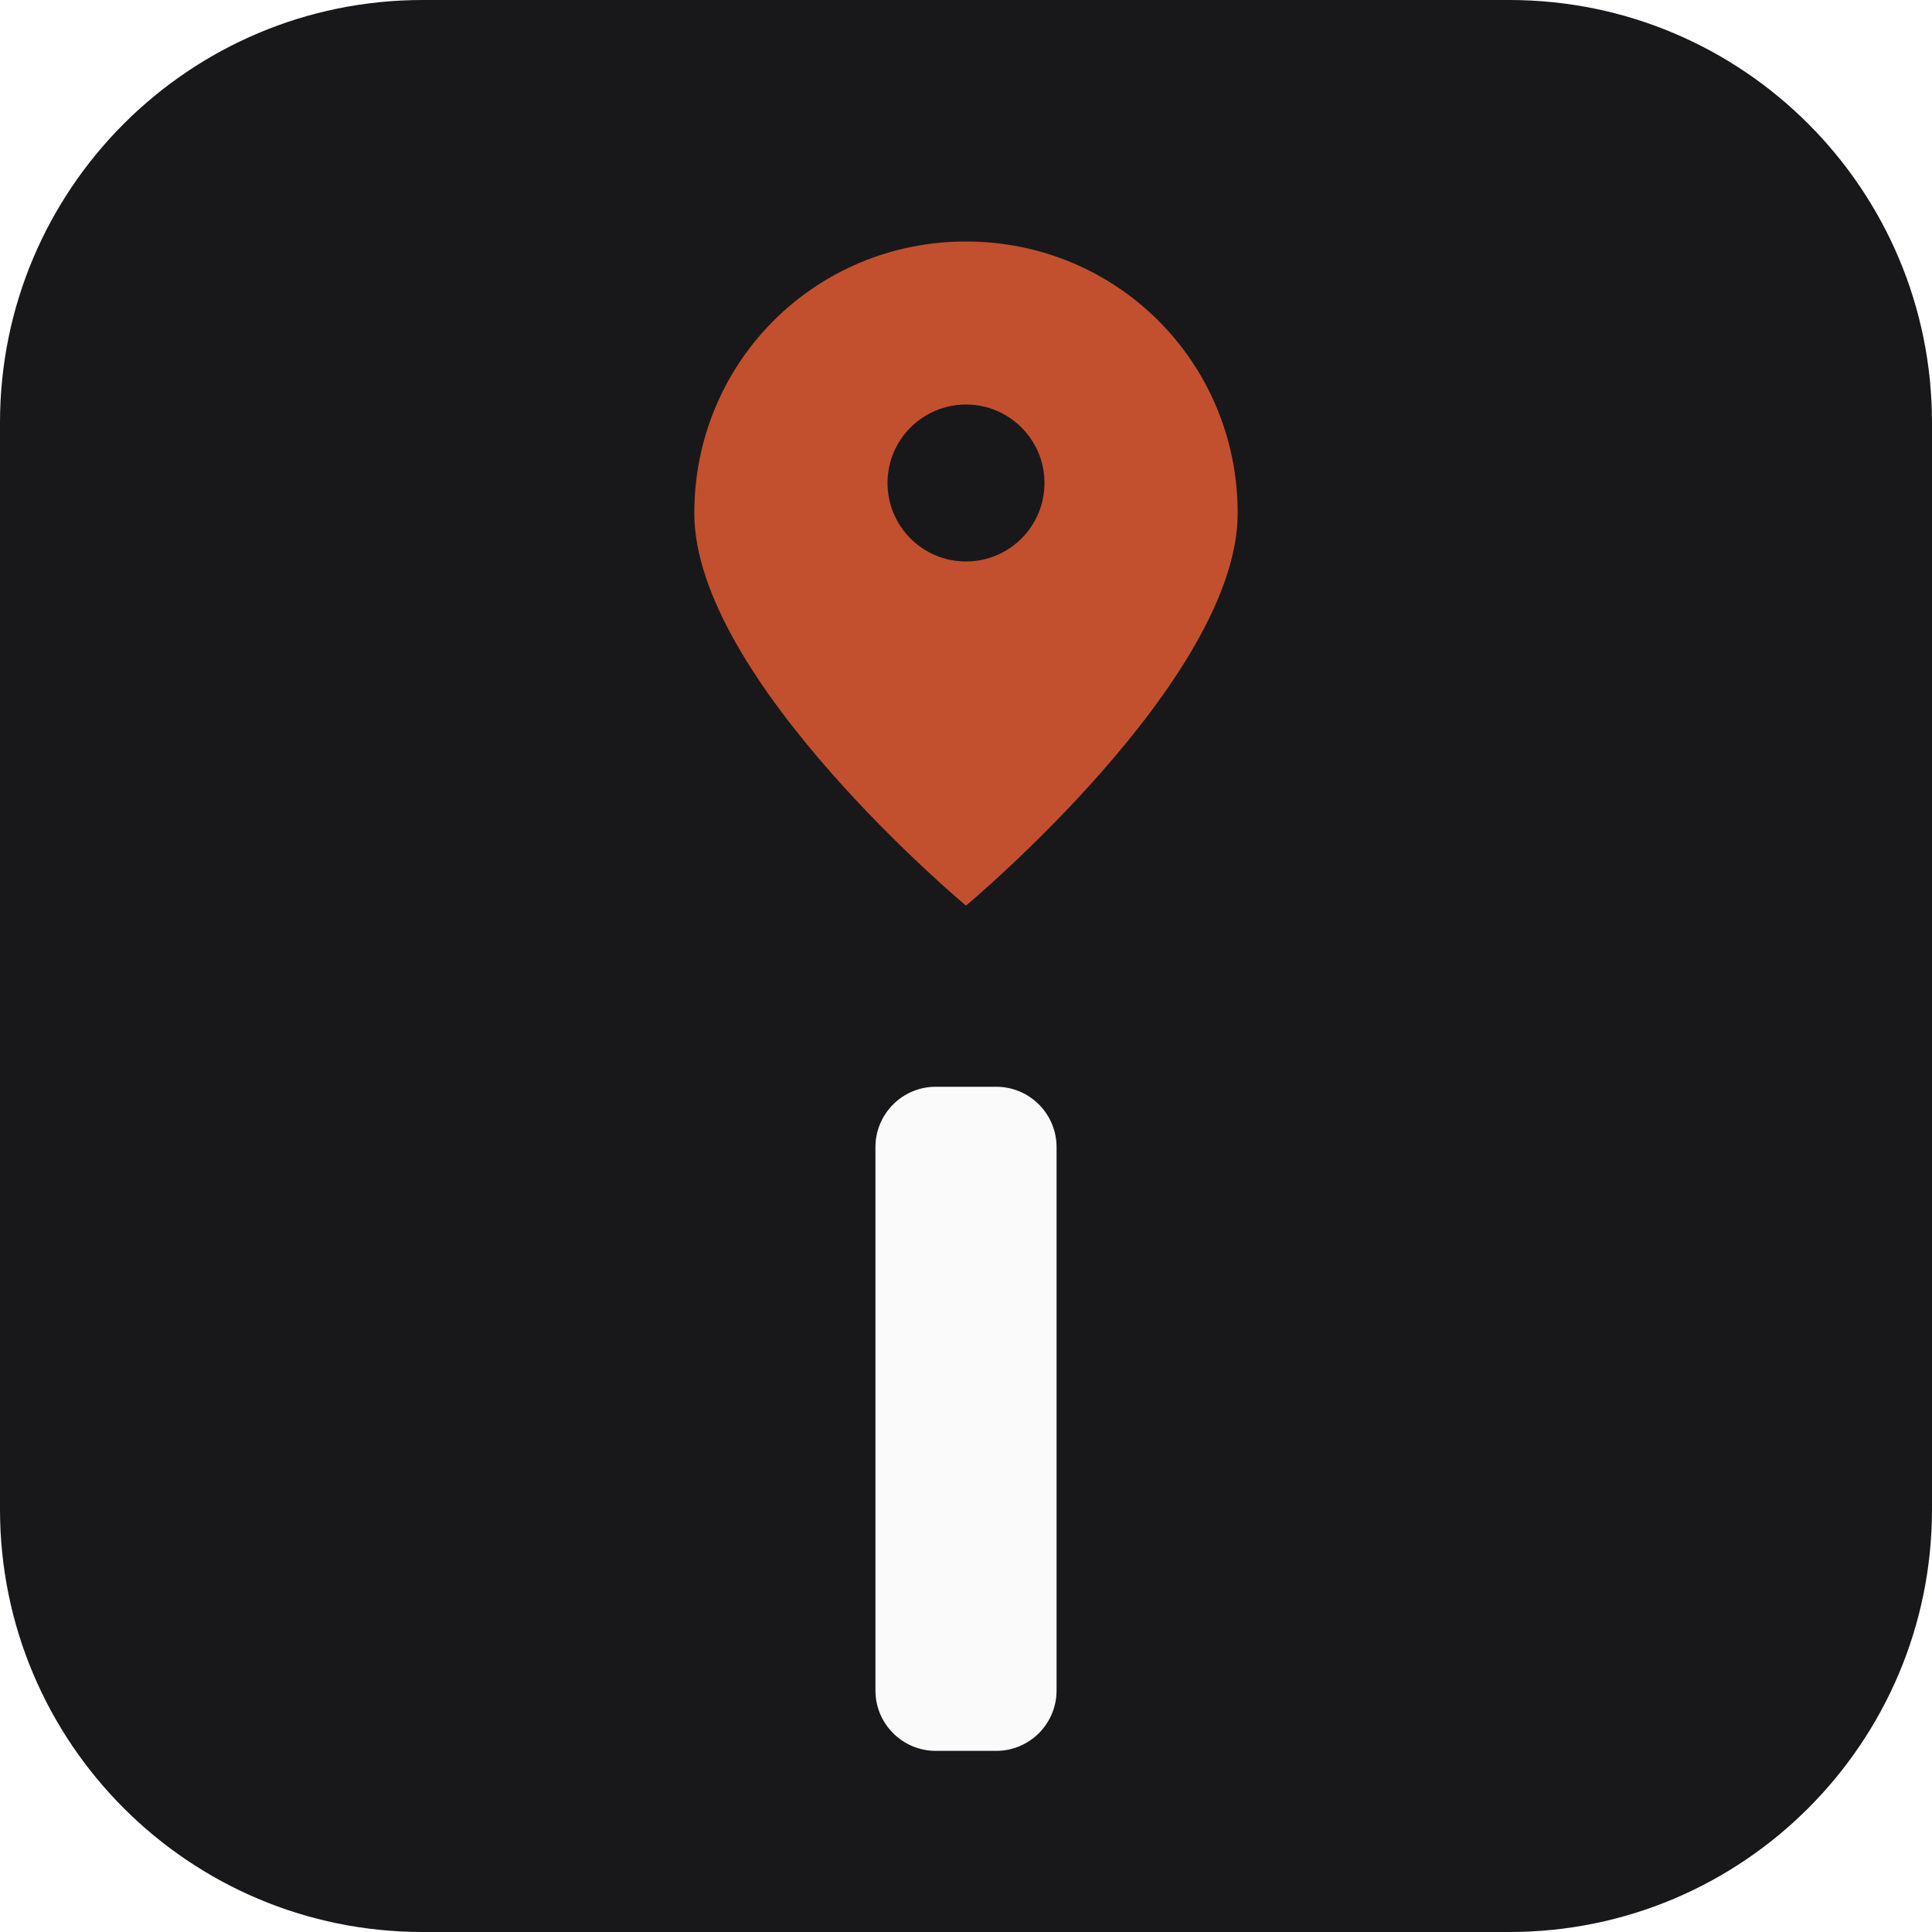
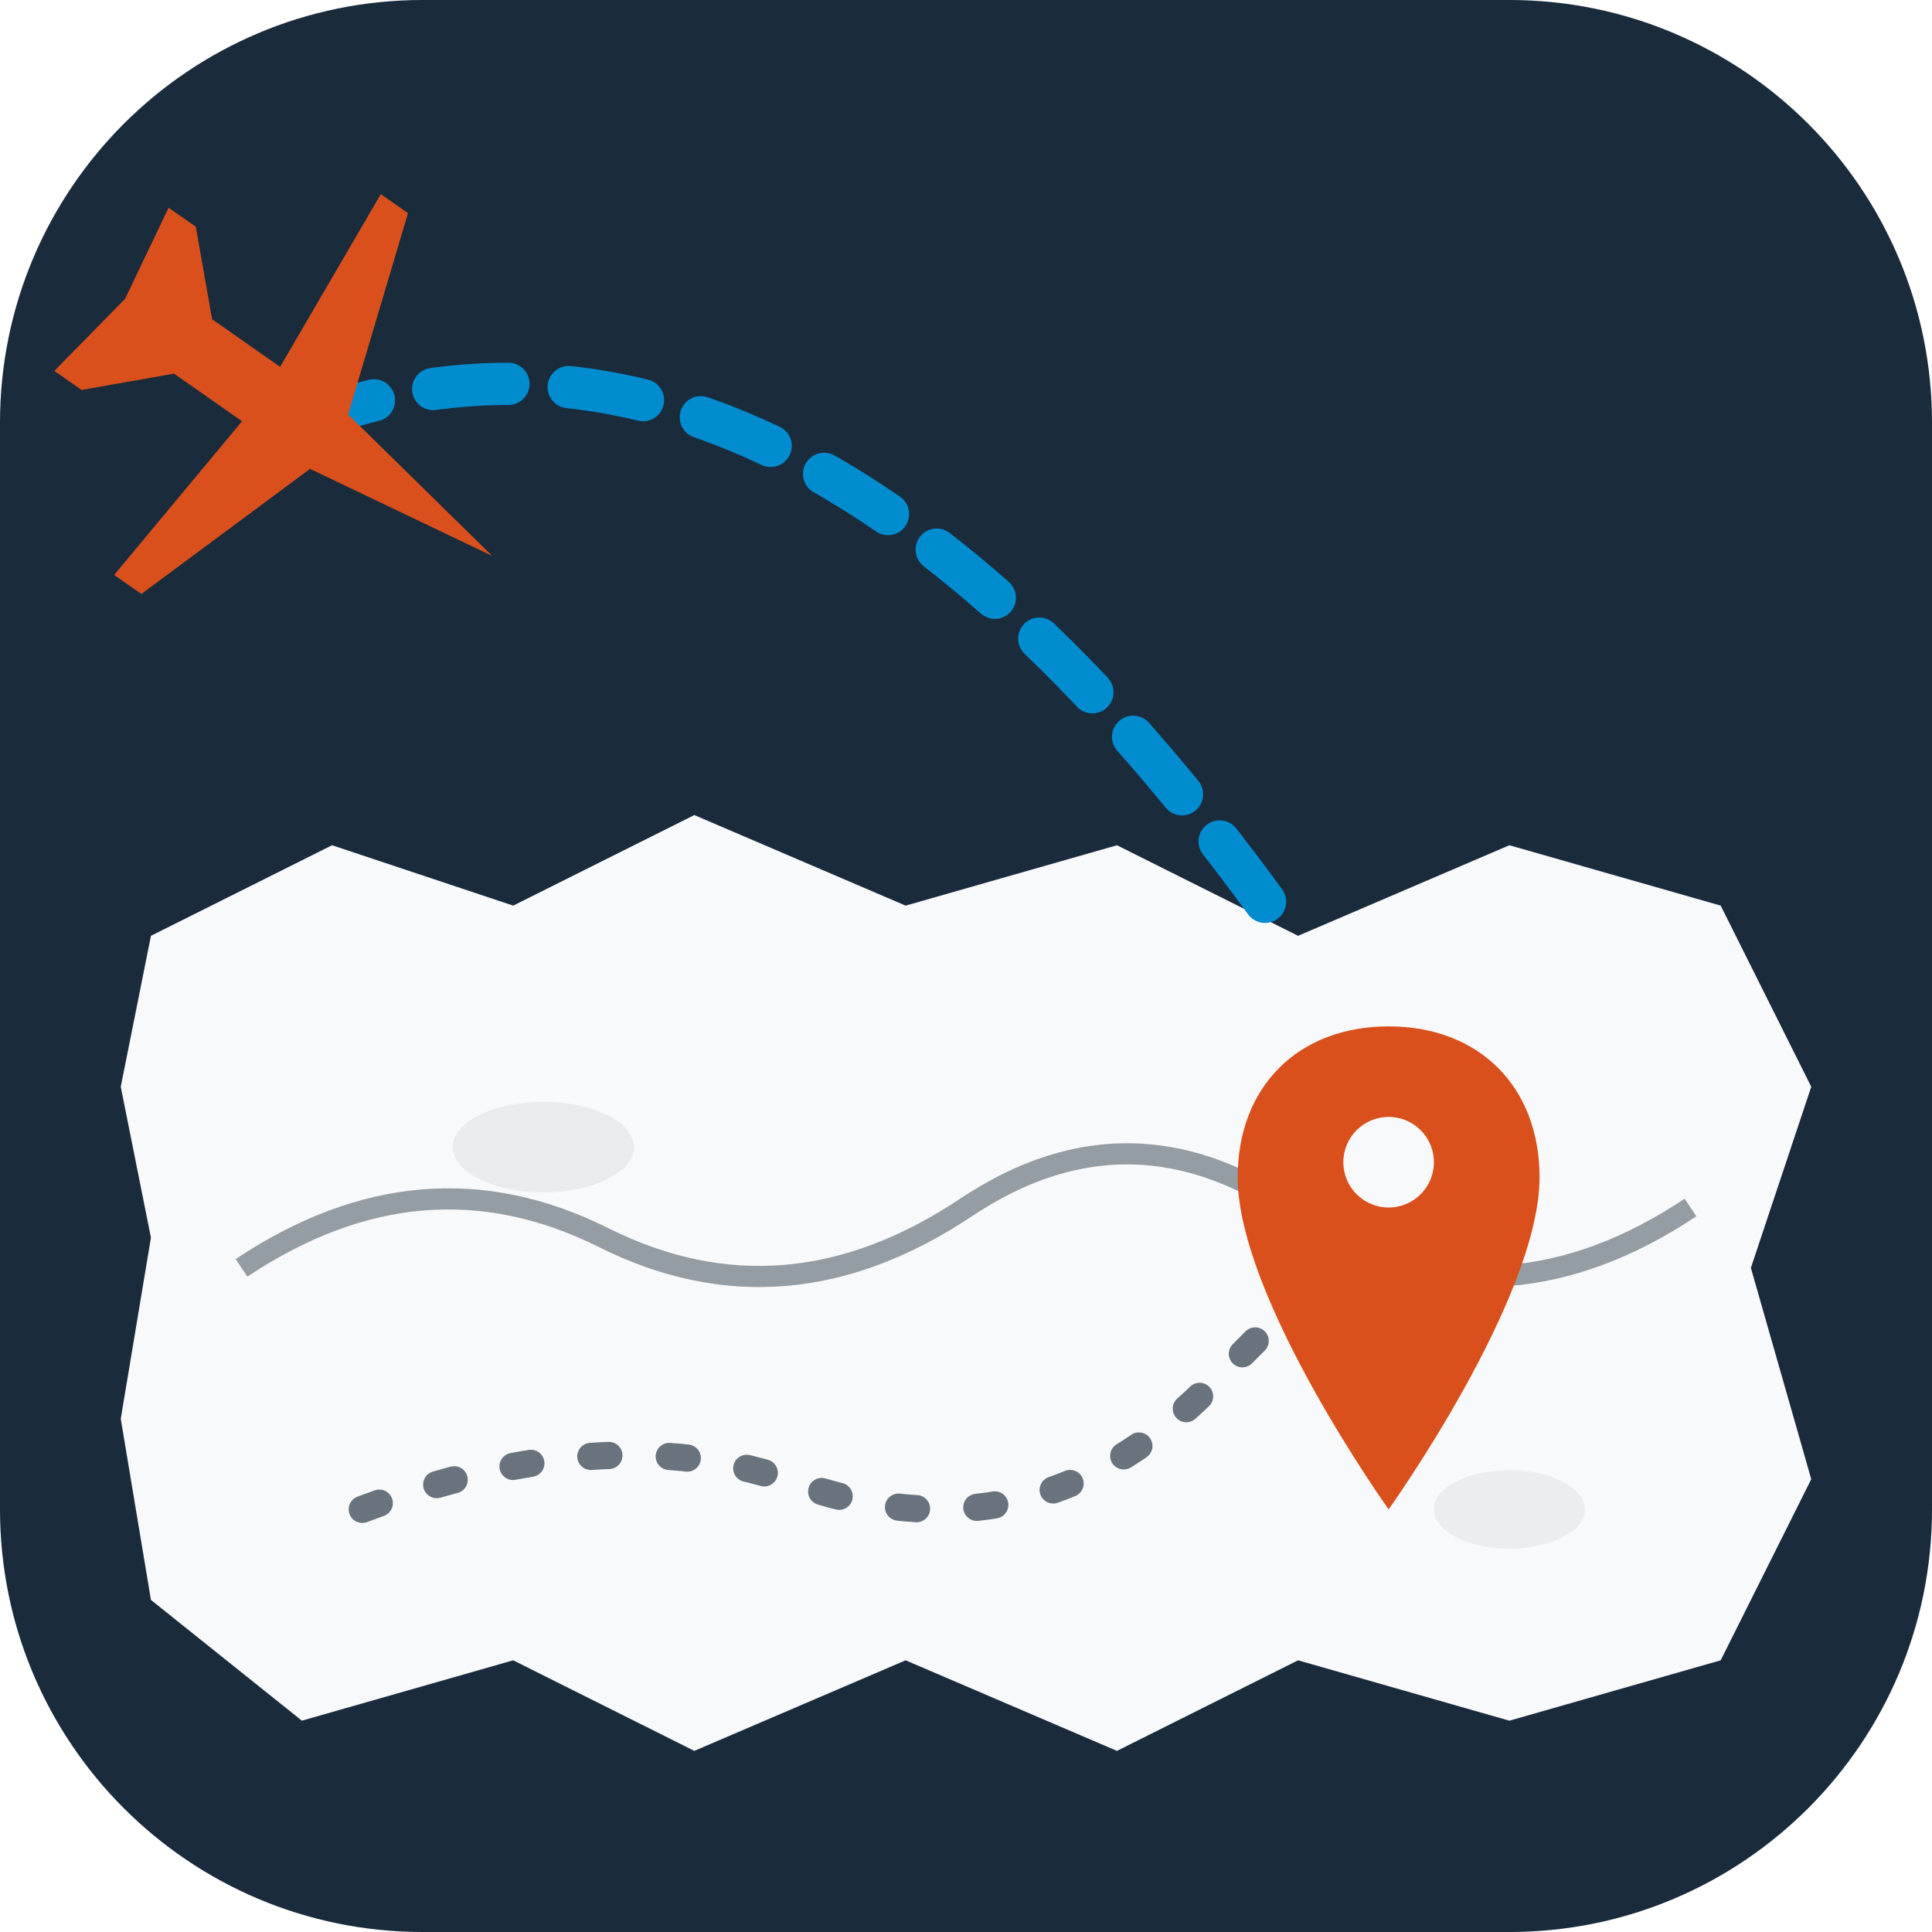
<svg xmlns="http://www.w3.org/2000/svg" viewBox="0 0 64 64" role="img" aria-label="itinly">
-   <rect width="64" height="64" rx="14" fill="#18181b" />
-   <path d="M 32 8 C 27 8 23 12 23 17 C 23 22.5 32 30 32 30 C 32 30 41 22.5 41 17 C 41 12 37 8 32 8 Z" fill="#c2502e" />
-   <circle cx="32" cy="16" r="2.6" fill="#18181b" />
-   <rect x="29" y="36" width="6" height="22" rx="2" fill="#fafafa" />
+   <rect width="64" height="64" rx="14" fill="#1A2B3C" />
+   <path d="M 5 31 L 11 28 L 17 30 L 23 27 L 30 30 L 37 28 L 43 31 L 50 28 L 57 30 L 60 36 L 58 42 L 60 49 L 57 55 L 50 57 L 43 55 L 37 58 L 30 55 L 23 58 L 17 55 L 10 57 L 5 53 L 4 47 L 5 41 L 4 36 Z" fill="#F8F9FA" />
+   <ellipse cx="18" cy="38" rx="3" ry="1.5" fill="#1A2B3C" opacity="0.07" />
+   <ellipse cx="50" cy="50" rx="2.5" ry="1.3" fill="#1A2B3C" opacity="0.06" />
+   <path d="M 8 42 Q 14 38 20 41 Q 26 44 32 40 Q 38 36 44 41 Q 50 44 56 40" stroke="#1A2B3C" stroke-width="0.7" fill="none" opacity="0.45" />
+   <path d="M 12 50 Q 20 47 26 49 Q 34 52 40 46 Q 44 42 46 40" stroke="#1A2B3C" stroke-width="0.9" fill="none" stroke-dasharray="0.6 2" stroke-linecap="round" opacity="0.65" />
+   <path d="M 46 34 C 43 34 41 36 41 39 C 41 43 46 50 46 50 C 46 50 51 43 51 39 C 51 36 49 34 46 34 Z" fill="#D9501C" />
+   <circle cx="46" cy="38.5" r="1.5" fill="#F8F9FA" />
+   <path d="M 10 14 Q 26 8 42 30" stroke="#008CCF" stroke-width="1.4" fill="none" stroke-dasharray="2.5 2" stroke-linecap="round" />
+   <g transform="translate(10 14) rotate(125) scale(0.55)">
+     <path d="M 0 -14 L 2 -2 L 14 2 L 14 4 L 2 3 L 2 8 L 6 12 L 6 14 L 0 13 L -6 14 L -6 12 L -2 8 L -2 3 L -14 4 L -14 2 L -2 -2 Z" fill="#D9501C" />
+   </g>
</svg>
